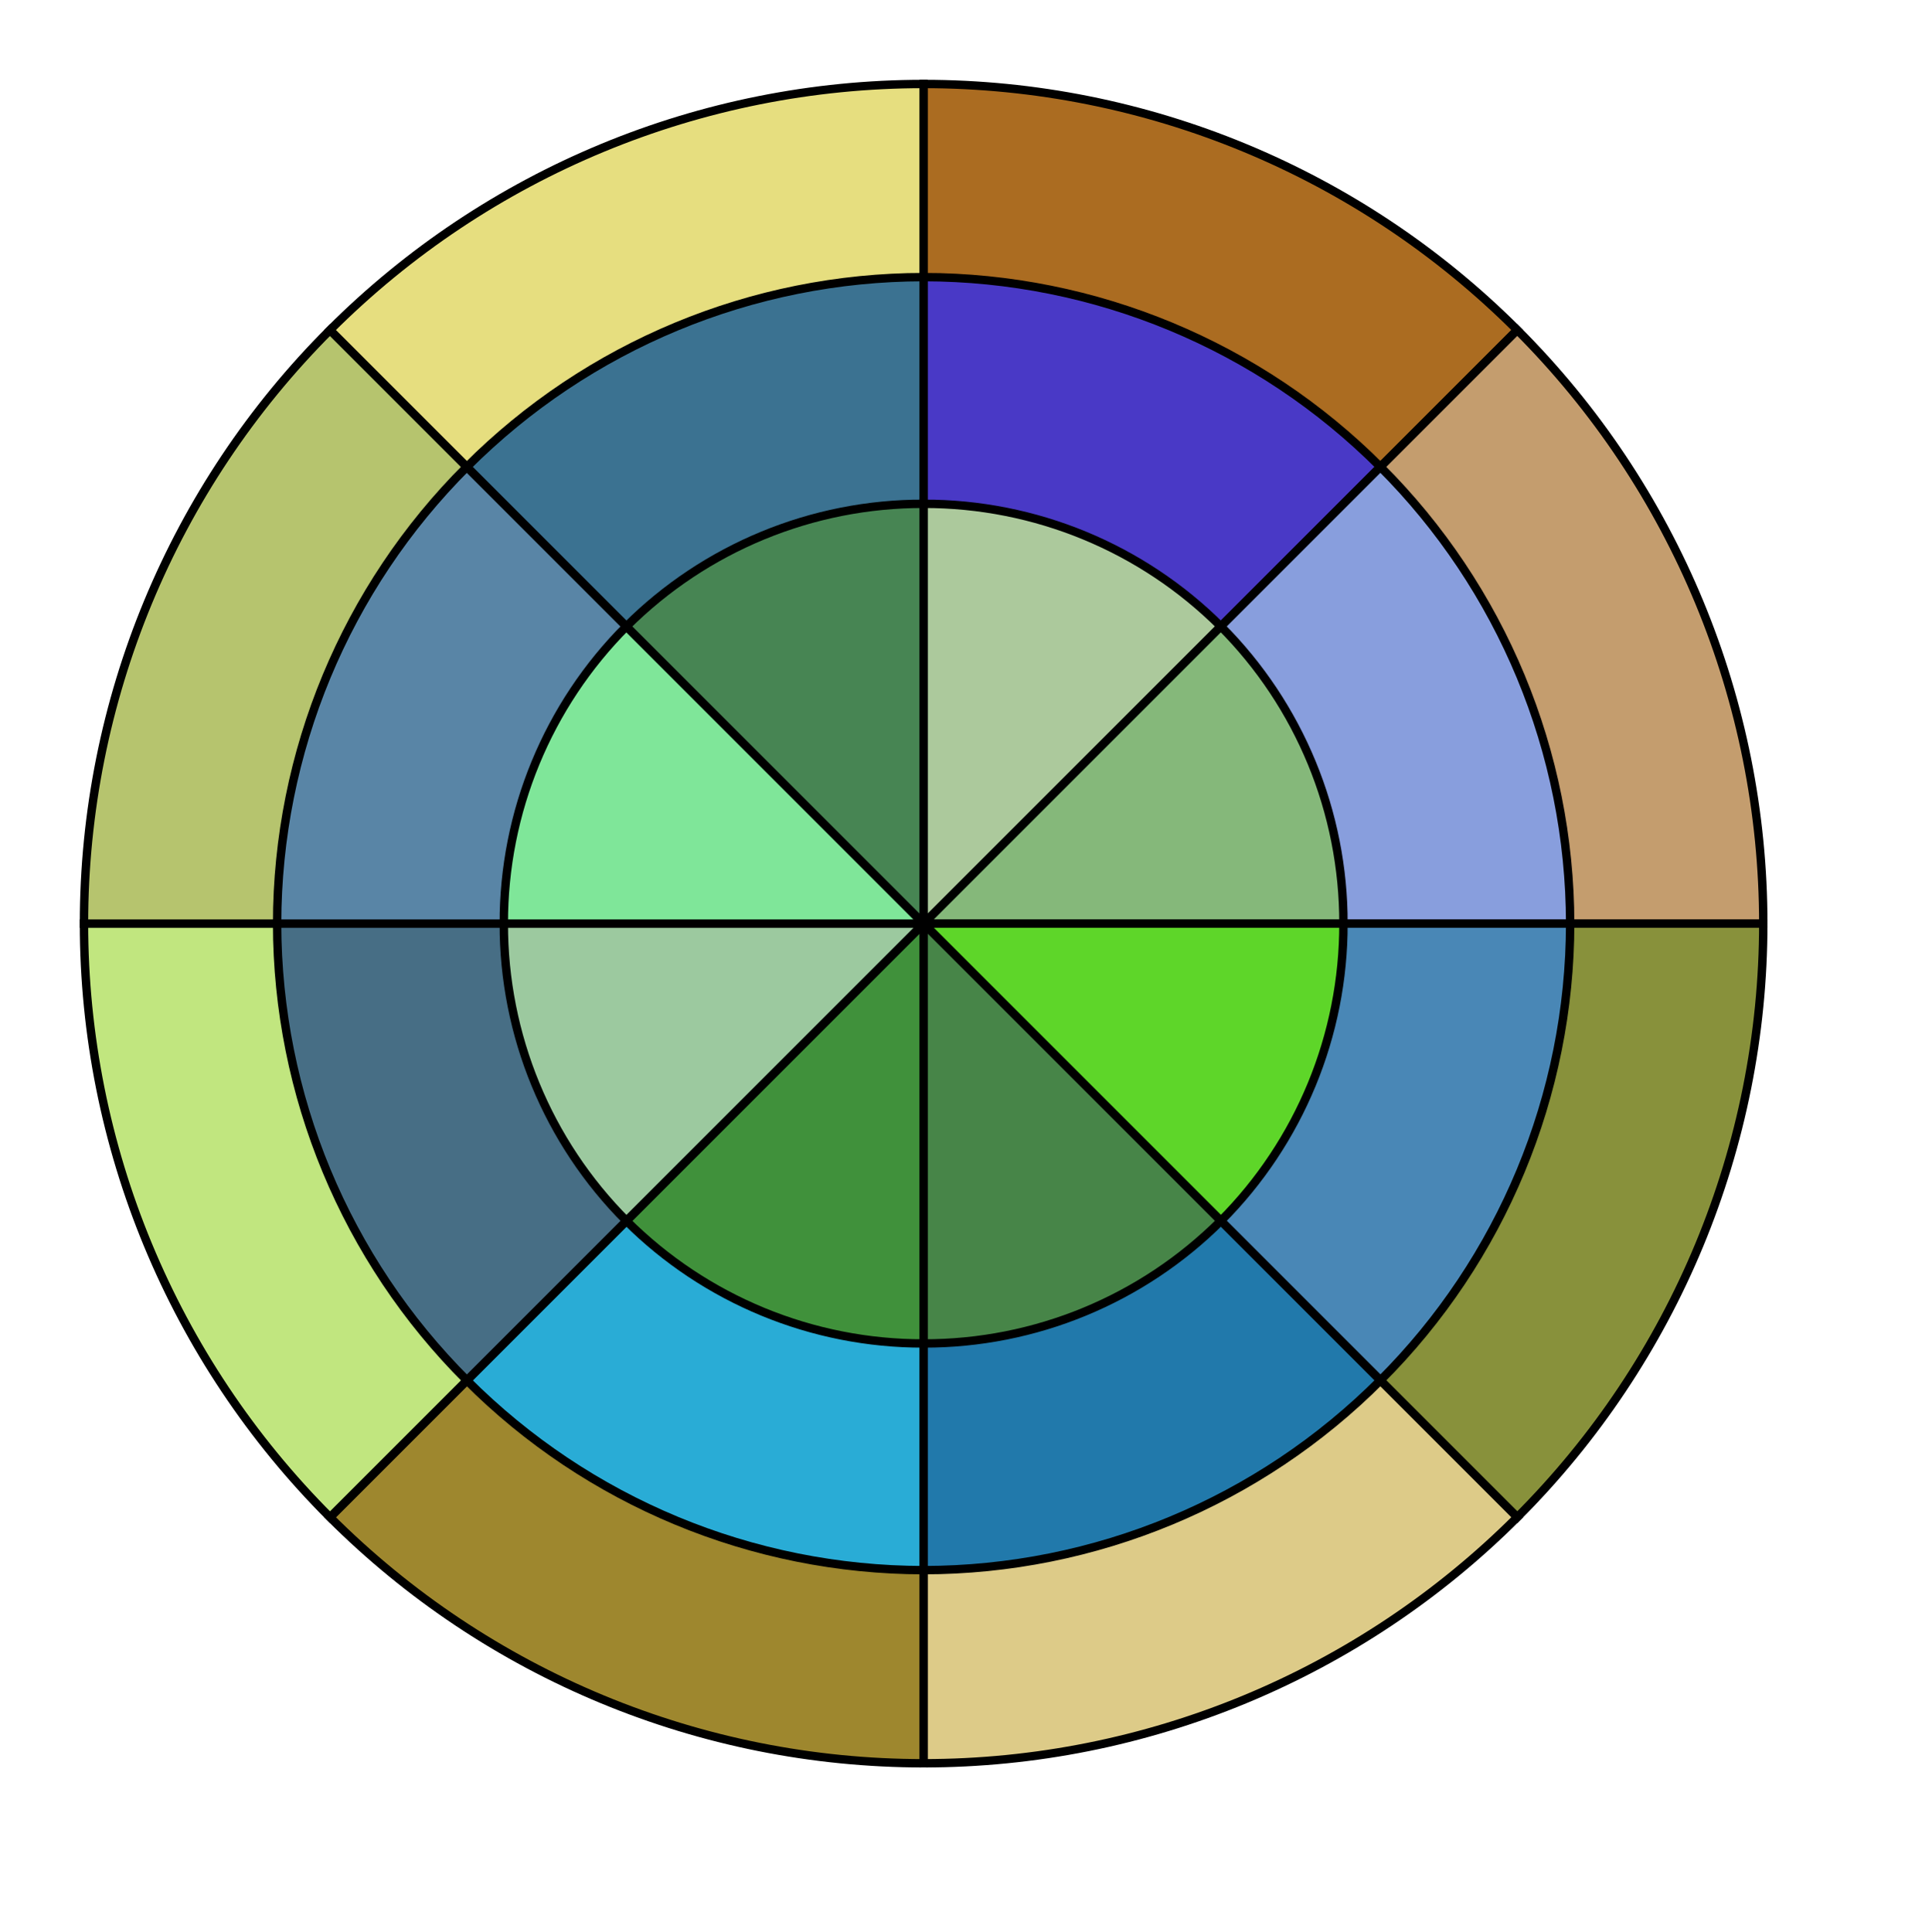
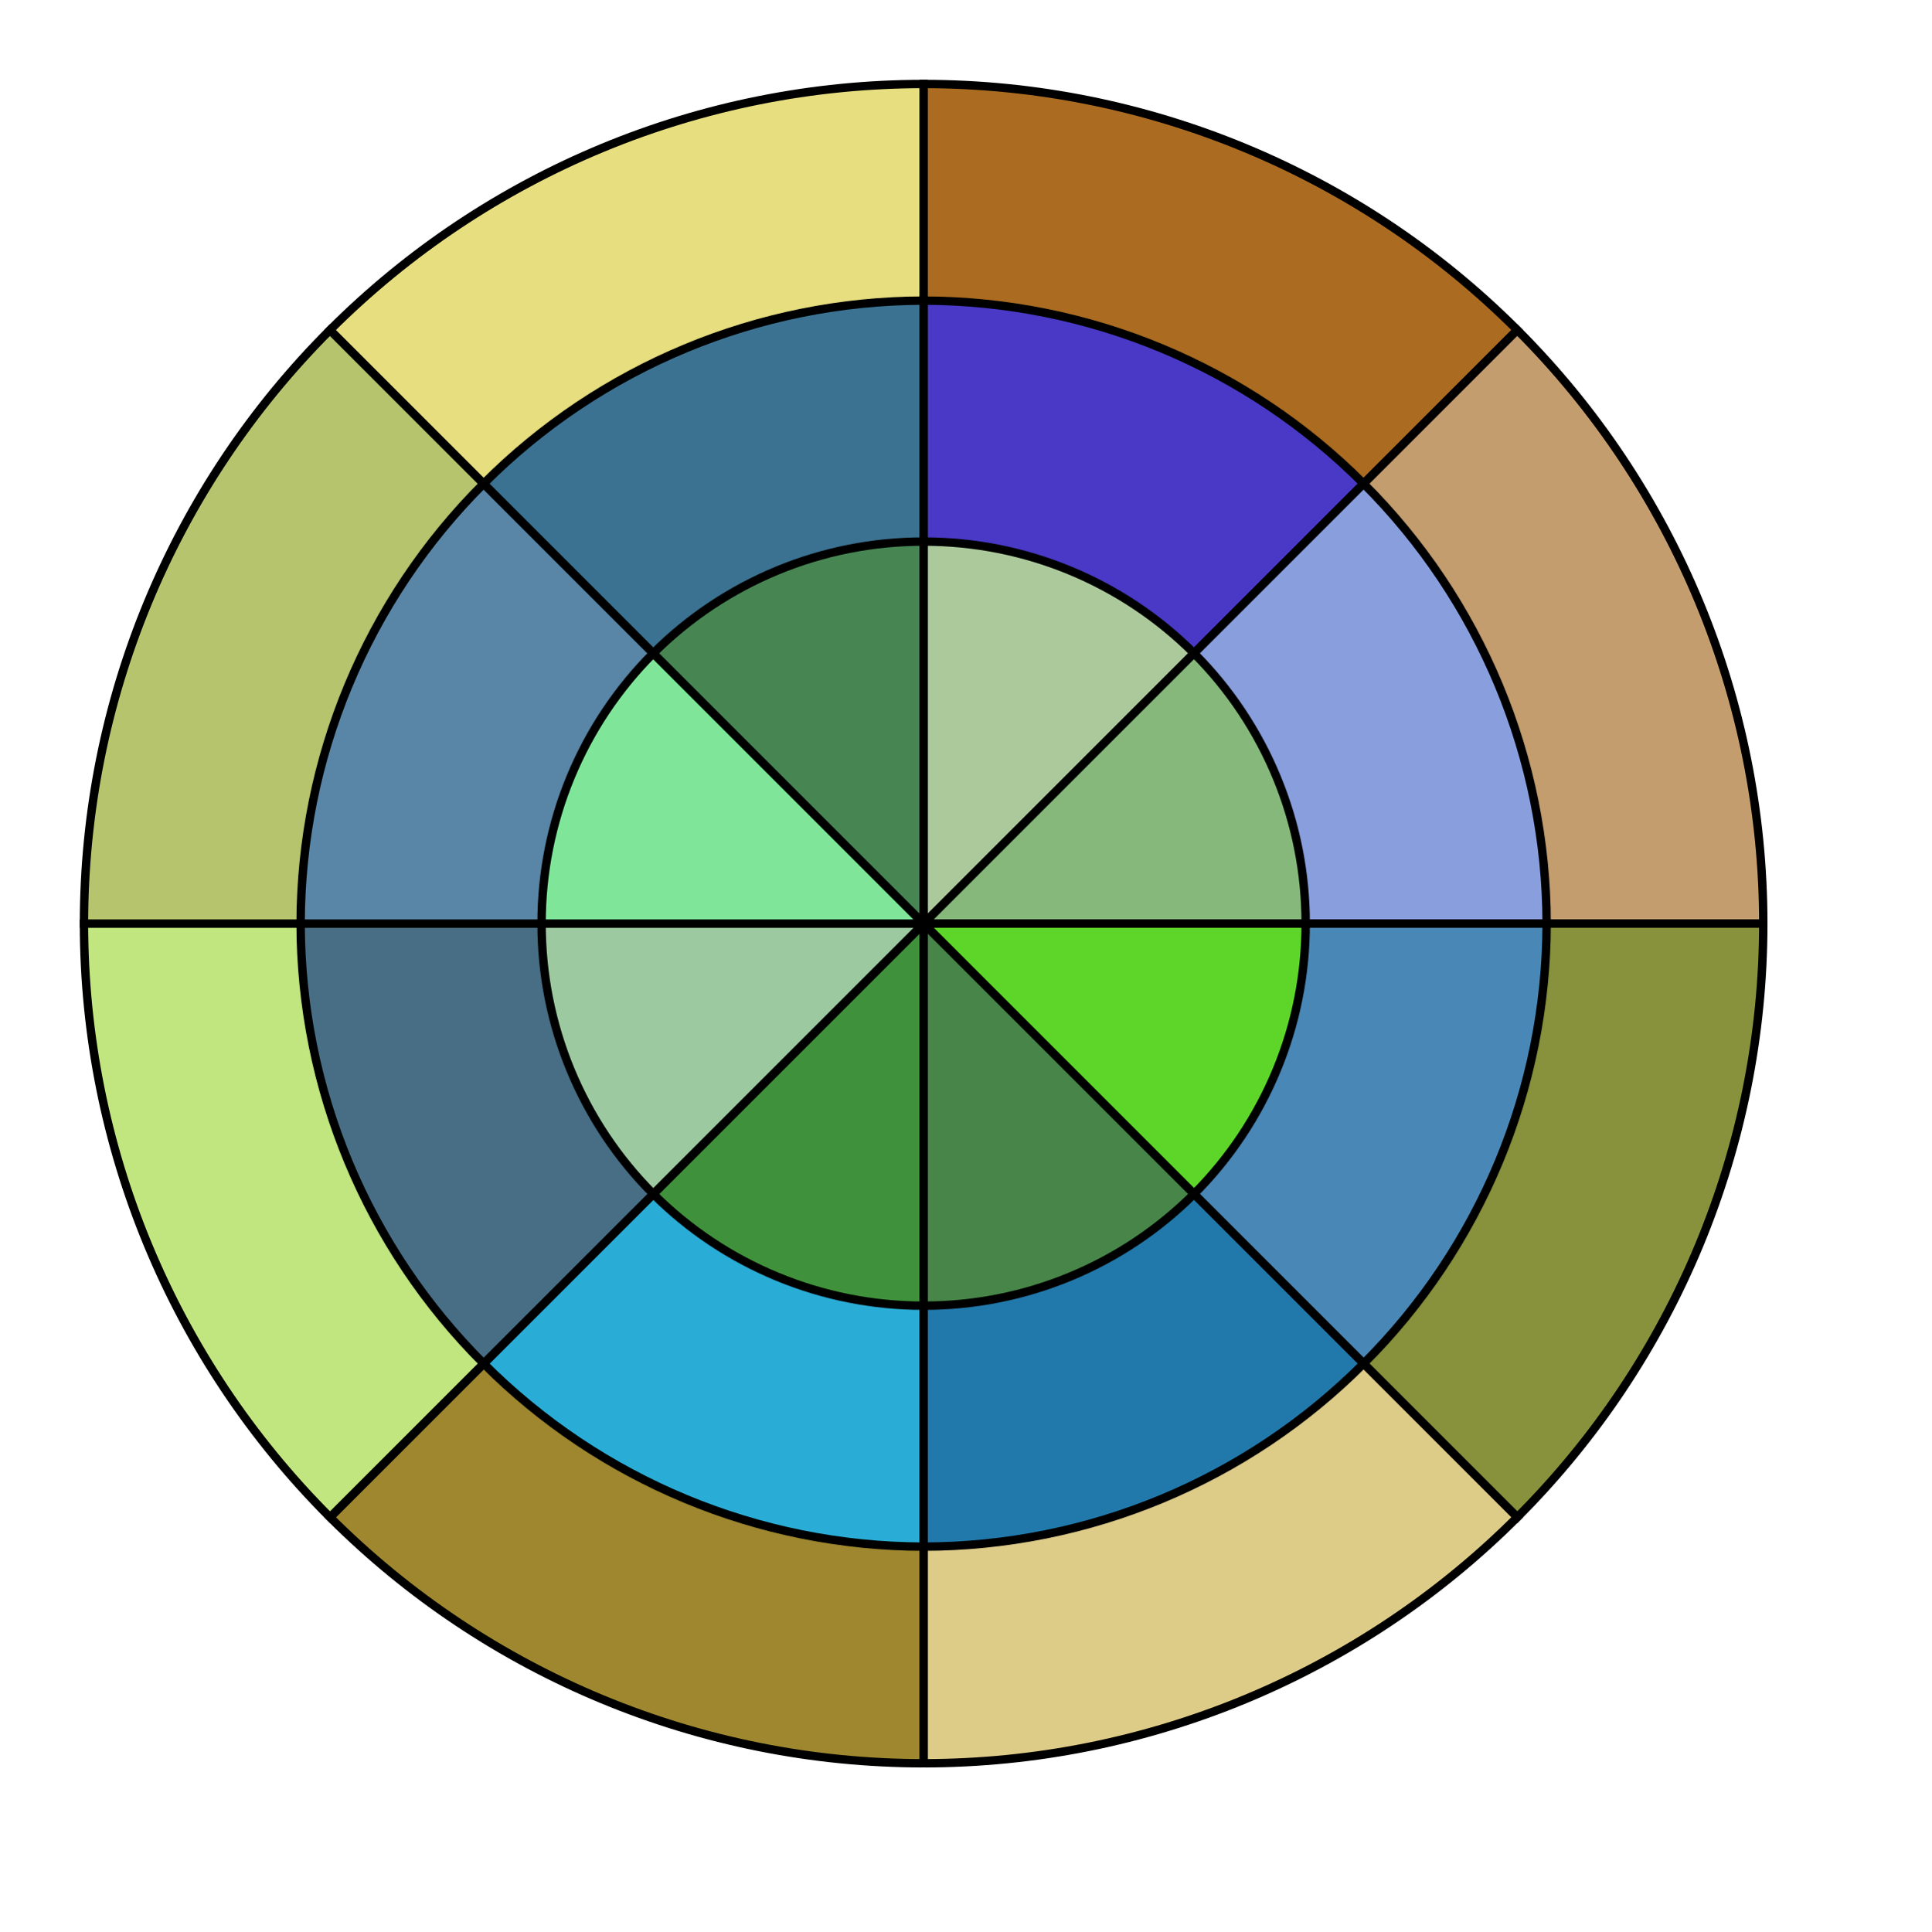
<svg xmlns="http://www.w3.org/2000/svg" viewBox="-1.1 -1.1 2.3 2.3">
  <g>
    <path d="M0,0 L0,-1 A1,1,0,0,1,0.707,-0.707 z" fill="hsl(32.598, 67.5%, 40%)" stroke="black" stroke-width="0.01" />
    <path d="M0,0 L0.707,-0.707 A1,1,0,0,1,1,0 z" fill="hsl(32.598, 42.5%, 60%)" stroke="black" stroke-width="0.01" />
    <path d="M0,0 L1,0 A1,1,0,0,1,0.707,0.707 z" fill="hsl(66.348, 42.5%, 40%)" stroke="black" stroke-width="0.01" />
    <path d="M0,0 L0.707,0.707 A1,1,0,0,1,0,1 z" fill="hsl(47.598, 55%, 70%)" stroke="black" stroke-width="0.01" />
    <path d="M0,0 L0,1 A1,1,0,0,1,-0.707,0.707 z" fill="hsl(47.598, 55%, 40%)" stroke="black" stroke-width="0.01" />
    <path d="M0,0 L-0.707,0.707 A1,1,0,0,1,-1,0 z" fill="hsl(81.348, 67.5%, 70%)" stroke="black" stroke-width="0.01" />
    <path d="M0,0 L-1,0 A1,1,0,0,1,-0.707,-0.707 z" fill="hsl(70.098, 42.5%, 60%)" stroke="black" stroke-width="0.01" />
    <path d="M0,0 L-0.707,-0.707 A1,1,0,0,1,-0,-1 z" fill="hsl(55.098, 67.5%, 70%)" stroke="black" stroke-width="0.01" />
-     <path d="M0,0 L0,-0.77 A0.77,0.77,0,0,1,0.544,-0.544 z" fill="hsl(246.838, 55%, 50%)" stroke="black" stroke-width="0.01" />
-     <path d="M0,0 L0.544,-0.544 A0.77,0.77,0,0,1,0.77,0 z" fill="hsl(224.338, 55%, 70%)" stroke="black" stroke-width="0.01" />
-     <path d="M0,0 L0.77,0 A0.77,0.77,0,0,1,0.544,0.544 z" fill="hsl(205.588, 42.5%, 50%)" stroke="black" stroke-width="0.01" />
-     <path d="M0,0 L0.544,0.544 A0.77,0.77,0,0,1,0,0.77 z" fill="hsl(201.838, 67.5%, 40%)" stroke="black" stroke-width="0.01" />
-     <path d="M0,0 L0,0.77 A0.77,0.77,0,0,1,-0.544,0.544 z" fill="hsl(194.338, 67.5%, 50%)" stroke="black" stroke-width="0.01" />
-     <path d="M0,0 L-0.544,0.544 A0.77,0.77,0,0,1,-0.77,0 z" fill="hsl(201.838, 30%, 40%)" stroke="black" stroke-width="0.01" />
-     <path d="M0,0 L-0.77,0 A0.77,0.77,0,0,1,-0.544,-0.544 z" fill="hsl(205.588, 30%, 50%)" stroke="black" stroke-width="0.01" />
-     <path d="M0,0 L-0.544,-0.544 A0.77,0.77,0,0,1,-0,-0.77 z" fill="hsl(201.838, 42.5%, 40%)" stroke="black" stroke-width="0.01" />
-     <path d="M0,0 L0,-0.5 A0.5,0.5,0,0,1,0.354,-0.354 z" fill="hsl(97.868, 30%, 70%)" stroke="black" stroke-width="0.01" />
-     <path d="M0,0 L0.354,-0.354 A0.5,0.5,0,0,1,0.5,0 z" fill="hsl(109.118, 30%, 60%)" stroke="black" stroke-width="0.01" />
-     <path d="M0,0 L0.5,0 A0.5,0.5,0,0,1,0.354,0.354 z" fill="hsl(101.618, 67.5%, 50%)" stroke="black" stroke-width="0.01" />
-     <path d="M0,0 L0.354,0.354 A0.5,0.5,0,0,1,0,0.5 z" fill="hsl(120.368, 30%, 40%)" stroke="black" stroke-width="0.01" />
-     <path d="M0,0 L0,0.5 A0.5,0.5,0,0,1,-0.354,0.354 z" fill="hsl(116.618, 42.5%, 40%)" stroke="black" stroke-width="0.01" />
-     <path d="M0,0 L-0.354,0.354 A0.5,0.5,0,0,1,-0.5,0 z" fill="hsl(124.118, 30%, 70%)" stroke="black" stroke-width="0.01" />
-     <path d="M0,0 L-0.5,0 A0.5,0.5,0,0,1,-0.354,-0.354 z" fill="hsl(135.368, 67.5%, 70%)" stroke="black" stroke-width="0.01" />
-     <path d="M0,0 L-0.354,-0.354 A0.5,0.5,0,0,1,-0,-0.5 z" fill="hsl(131.618, 30%, 40%)" stroke="black" stroke-width="0.01" />
+     <path d="M0,0 L0,-0.742 A0.742,0.742,0,0,1,0.524,-0.524 z" fill="hsl(246.838, 55%, 50%)" stroke="black" stroke-width="0.01" />
+     <path d="M0,0 L0.524,-0.524 A0.742,0.742,0,0,1,0.742,0 z" fill="hsl(224.338, 55%, 70%)" stroke="black" stroke-width="0.01" />
+     <path d="M0,0 L0.742,0 A0.742,0.742,0,0,1,0.524,0.524 z" fill="hsl(205.588, 42.5%, 50%)" stroke="black" stroke-width="0.01" />
+     <path d="M0,0 L0.524,0.524 A0.742,0.742,0,0,1,0,0.742 z" fill="hsl(201.838, 67.5%, 40%)" stroke="black" stroke-width="0.01" />
+     <path d="M0,0 L0,0.742 A0.742,0.742,0,0,1,-0.524,0.524 z" fill="hsl(194.338, 67.5%, 50%)" stroke="black" stroke-width="0.01" />
+     <path d="M0,0 L-0.524,0.524 A0.742,0.742,0,0,1,-0.742,0 z" fill="hsl(201.838, 30%, 40%)" stroke="black" stroke-width="0.01" />
+     <path d="M0,0 L-0.742,0 A0.742,0.742,0,0,1,-0.524,-0.524 z" fill="hsl(205.588, 30%, 50%)" stroke="black" stroke-width="0.01" />
+     <path d="M0,0 L-0.524,-0.524 A0.742,0.742,0,0,1,-0,-0.742 z" fill="hsl(201.838, 42.5%, 40%)" stroke="black" stroke-width="0.01" />
+     <path d="M0,0 L0,-0.455 A0.455,0.455,0,0,1,0.322,-0.322 z" fill="hsl(97.868, 30%, 70%)" stroke="black" stroke-width="0.01" />
+     <path d="M0,0 L0.322,-0.322 A0.455,0.455,0,0,1,0.455,0 z" fill="hsl(109.118, 30%, 60%)" stroke="black" stroke-width="0.01" />
+     <path d="M0,0 L0.455,0 A0.455,0.455,0,0,1,0.322,0.322 z" fill="hsl(101.618, 67.5%, 50%)" stroke="black" stroke-width="0.01" />
+     <path d="M0,0 L0.322,0.322 A0.455,0.455,0,0,1,0,0.455 z" fill="hsl(120.368, 30%, 40%)" stroke="black" stroke-width="0.01" />
+     <path d="M0,0 L0,0.455 A0.455,0.455,0,0,1,-0.322,0.322 z" fill="hsl(116.618, 42.5%, 40%)" stroke="black" stroke-width="0.01" />
+     <path d="M0,0 L-0.322,0.322 A0.455,0.455,0,0,1,-0.455,0 z" fill="hsl(124.118, 30%, 70%)" stroke="black" stroke-width="0.01" />
+     <path d="M0,0 L-0.455,0 A0.455,0.455,0,0,1,-0.322,-0.322 z" fill="hsl(135.368, 67.5%, 70%)" stroke="black" stroke-width="0.01" />
+     <path d="M0,0 L-0.322,-0.322 A0.455,0.455,0,0,1,-0,-0.455 z" fill="hsl(131.618, 30%, 40%)" stroke="black" stroke-width="0.01" />
  </g>
</svg>
